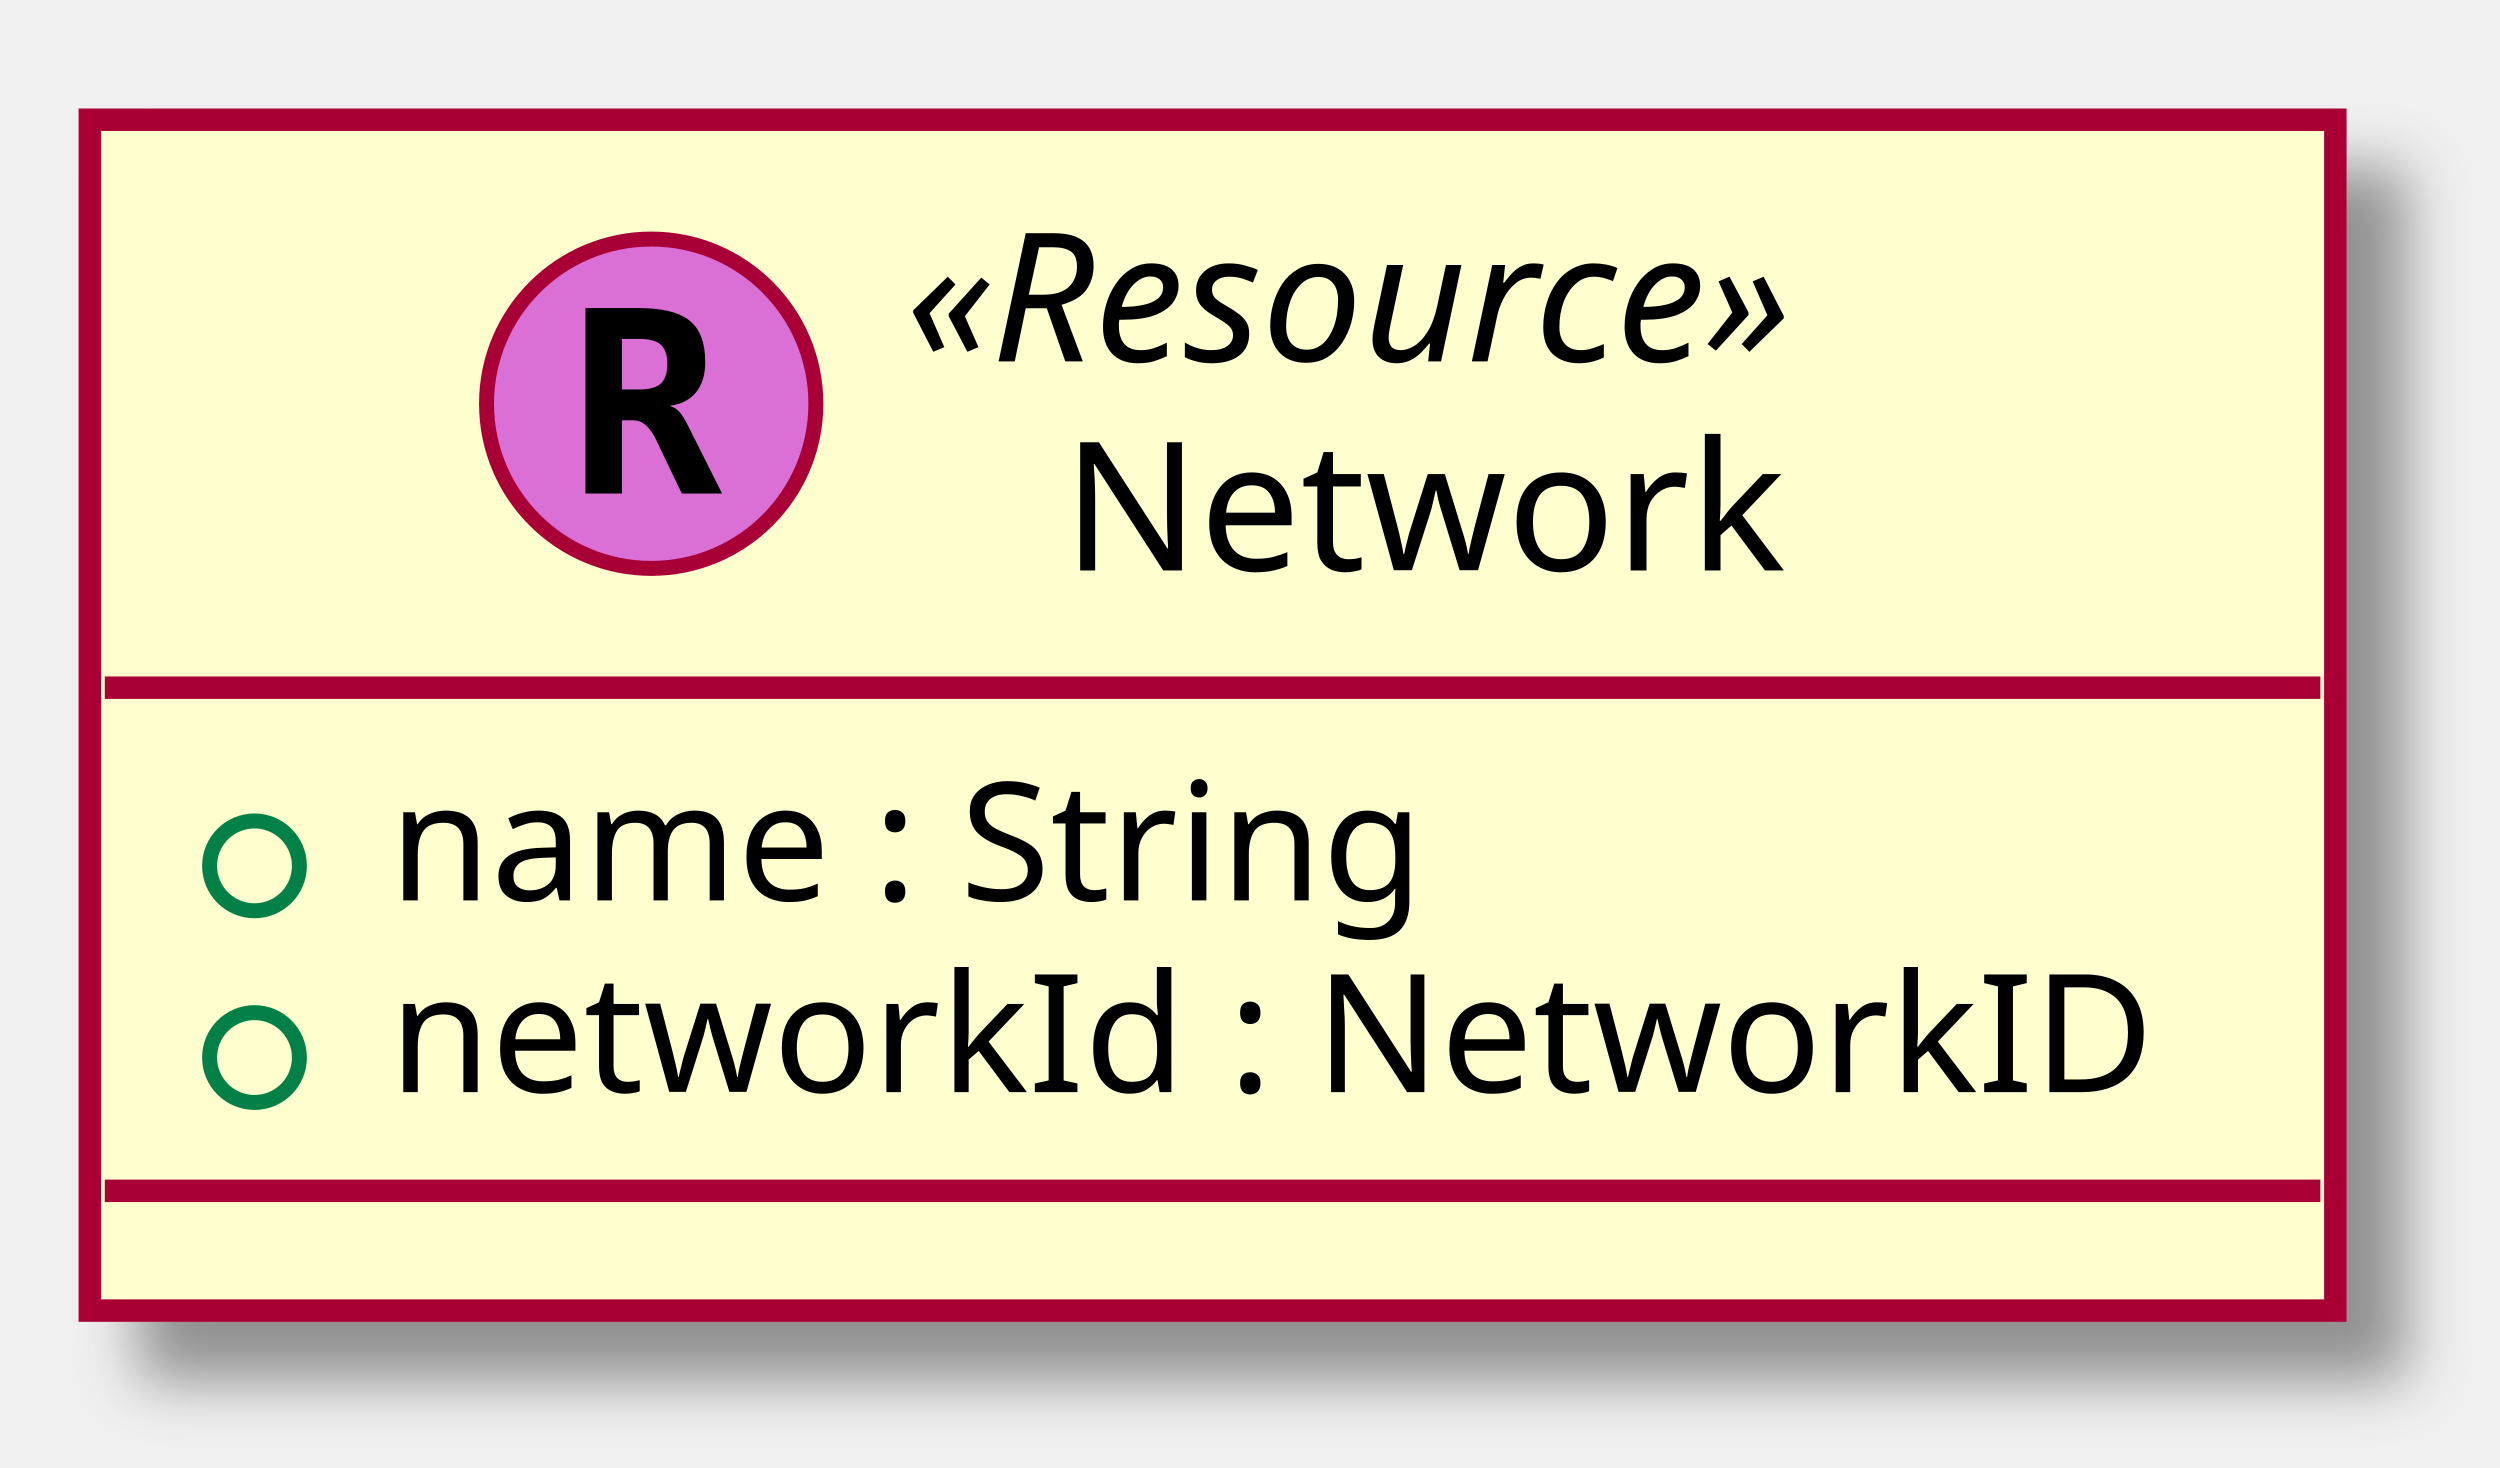
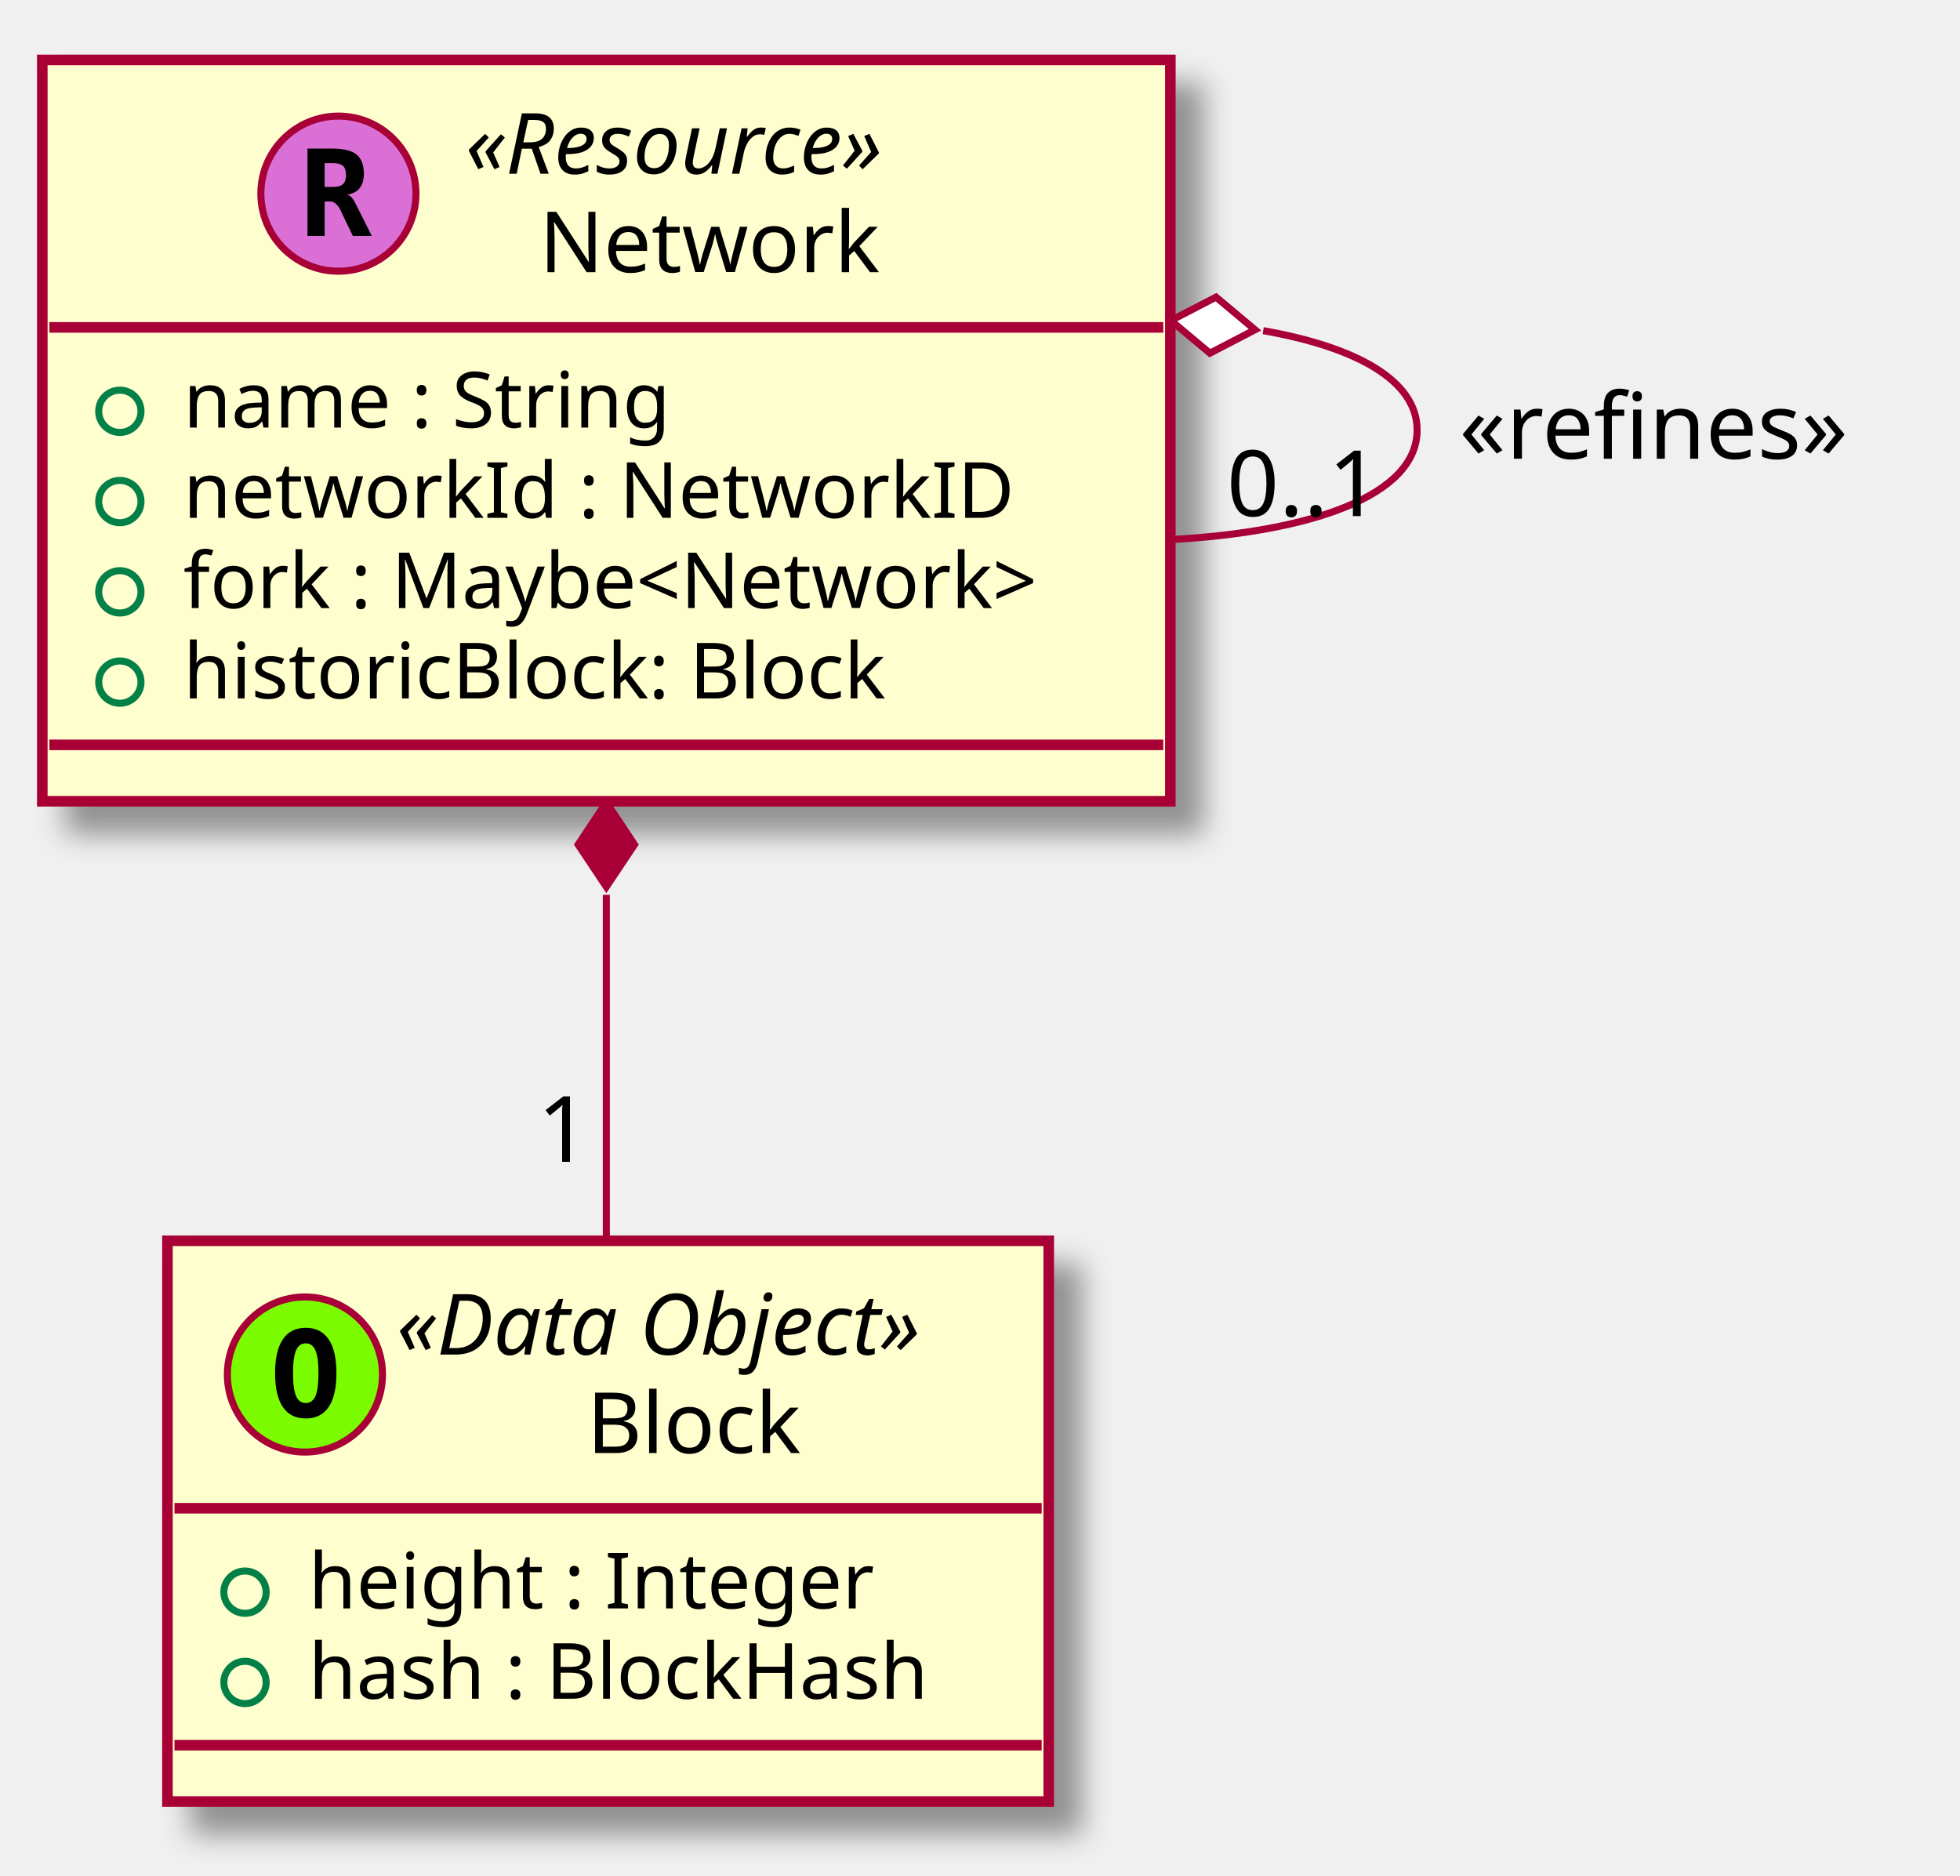
- <svg xmlns="http://www.w3.org/2000/svg" contentScriptType="application/ecmascript" contentStyleType="text/css" height="98px" preserveAspectRatio="none" style="width:167px;height:98px;" version="1.1" viewBox="0 0 167 98" width="167px" zoomAndPan="magnify">
+ <svg xmlns="http://www.w3.org/2000/svg" contentScriptType="application/ecmascript" contentStyleType="text/css" height="266px" preserveAspectRatio="none" style="width:278px;height:266px;" version="1.1" viewBox="0 0 278 266" width="278px" zoomAndPan="magnify">
  <defs>
-     <filter height="300%" id="f1co6h5xsi0lmv" width="300%" x="-1" y="-1">
+     <filter height="300%" id="f156j9pksttfqx" width="300%" x="-1" y="-1">
      <feGaussianBlur result="blurOut" stdDeviation="2.0" />
      <feColorMatrix in="blurOut" result="blurOut2" type="matrix" values="0 0 0 0 0 0 0 0 0 0 0 0 0 0 0 0 0 0 .4 0" />
      <feOffset dx="4.0" dy="4.0" in="blurOut2" result="blurOut3" />
      <feBlend in="SourceGraphic" in2="blurOut3" mode="normal" />
    </filter>
  </defs>
  <g>
-     <rect fill="#FEFECE" filter="url(#f1co6h5xsi0lmv)" height="79.547" id="Network" style="stroke: #A80036; stroke-width: 1.5;" width="150" x="6" y="8" />
-     <ellipse cx="43.5" cy="26.969" fill="#DA70D6" rx="11" ry="11" style="stroke: #A80036; stroke-width: 1.0;" />
-     <path d="M44.703,27.109 Q45.062,27.188 45.336,27.461 Q45.609,27.734 46,28.516 L48.234,32.969 L45.547,32.969 L44.047,29.844 Q43.984,29.703 43.875,29.469 Q43.219,28.078 42.328,28.078 L41.547,28.078 L41.547,32.969 L39.109,32.969 L39.109,20.578 L42.641,20.578 Q45.031,20.578 46.07,21.422 Q47.109,22.266 47.109,24.172 Q47.109,25.453 46.492,26.211 Q45.875,26.969 44.703,27.109 Z M41.547,22.641 L41.547,26.016 L42.703,26.016 Q43.719,26.016 44.148,25.617 Q44.578,25.219 44.578,24.312 Q44.578,23.422 44.148,23.031 Q43.719,22.641 42.703,22.641 L41.547,22.641 Z " />
-     <text fill="#000000" font-family="sans-serif" font-size="12" font-style="italic" lengthAdjust="spacingAndGlyphs" textLength="72" x="60.5" y="24.139">«Resource»</text>
-     <text fill="#000000" font-family="sans-serif" font-size="12" lengthAdjust="spacingAndGlyphs" textLength="51" x="71" y="38.107">Network</text>
-     <line style="stroke: #A80036; stroke-width: 1.5;" x1="7" x2="155" y1="45.938" y2="45.938" />
-     <ellipse cx="17" cy="57.84" fill="none" rx="3" ry="3" style="stroke: #038048; stroke-width: 1.0;" />
-     <text fill="#000000" font-family="sans-serif" font-size="11" lengthAdjust="spacingAndGlyphs" textLength="78" x="26" y="60.148">name : String</text>
-     <ellipse cx="17" cy="70.644" fill="none" rx="3" ry="3" style="stroke: #038048; stroke-width: 1.0;" />
-     <text fill="#000000" font-family="sans-serif" font-size="11" lengthAdjust="spacingAndGlyphs" textLength="124" x="26" y="72.953">networkId : NetworkID</text>
-     <line style="stroke: #A80036; stroke-width: 1.5;" x1="7" x2="155" y1="79.547" y2="79.547" />
+     <rect fill="#FEFECE" filter="url(#f156j9pksttfqx)" height="105.156" id="Network" style="stroke: #A80036; stroke-width: 1.5;" width="160" x="6" y="8.5" />
+     <ellipse cx="48" cy="27.469" fill="#DA70D6" rx="11" ry="11" style="stroke: #A80036; stroke-width: 1.0;" />
+     <path d="M49.203,27.609 Q49.562,27.688 49.836,27.961 Q50.109,28.234 50.5,29.016 L52.734,33.469 L50.047,33.469 L48.547,30.344 Q48.484,30.203 48.375,29.969 Q47.719,28.578 46.828,28.578 L46.047,28.578 L46.047,33.469 L43.609,33.469 L43.609,21.078 L47.141,21.078 Q49.531,21.078 50.57,21.922 Q51.609,22.766 51.609,24.672 Q51.609,25.953 50.992,26.711 Q50.375,27.469 49.203,27.609 Z M46.047,23.141 L46.047,26.516 L47.203,26.516 Q48.219,26.516 48.648,26.117 Q49.078,25.719 49.078,24.812 Q49.078,23.922 48.648,23.531 Q48.219,23.141 47.203,23.141 L46.047,23.141 Z " />
+     <text fill="#000000" font-family="sans-serif" font-size="12" font-style="italic" lengthAdjust="spacingAndGlyphs" textLength="72" x="66" y="24.639">«Resource»</text>
+     <text fill="#000000" font-family="sans-serif" font-size="12" lengthAdjust="spacingAndGlyphs" textLength="51" x="76.5" y="38.607">Network</text>
+     <line style="stroke: #A80036; stroke-width: 1.5;" x1="7" x2="165" y1="46.438" y2="46.438" />
+     <ellipse cx="17" cy="58.34" fill="none" rx="3" ry="3" style="stroke: #038048; stroke-width: 1.0;" />
+     <text fill="#000000" font-family="sans-serif" font-size="11" lengthAdjust="spacingAndGlyphs" textLength="78" x="26" y="60.648">name : String</text>
+     <ellipse cx="17" cy="71.144" fill="none" rx="3" ry="3" style="stroke: #038048; stroke-width: 1.0;" />
+     <text fill="#000000" font-family="sans-serif" font-size="11" lengthAdjust="spacingAndGlyphs" textLength="124" x="26" y="73.453">networkId : NetworkID</text>
+     <ellipse cx="17" cy="83.949" fill="none" rx="3" ry="3" style="stroke: #038048; stroke-width: 1.0;" />
+     <text fill="#000000" font-family="sans-serif" font-size="11" lengthAdjust="spacingAndGlyphs" textLength="134" x="26" y="86.257">fork : Maybe&lt;Network&gt;</text>
+     <ellipse cx="17" cy="96.754" fill="none" rx="3" ry="3" style="stroke: #038048; stroke-width: 1.0;" />
+     <text fill="#000000" font-family="sans-serif" font-size="11" lengthAdjust="spacingAndGlyphs" textLength="110" x="26" y="99.062">historicBlock: Block</text>
+     <line style="stroke: #A80036; stroke-width: 1.5;" x1="7" x2="165" y1="105.656" y2="105.656" />
+     <rect fill="#FEFECE" filter="url(#f156j9pksttfqx)" height="79.547" id="Block" style="stroke: #A80036; stroke-width: 1.5;" width="125" x="23.75" y="176" />
+     <ellipse cx="43.25" cy="194.969" fill="#7CFC00" rx="11" ry="11" style="stroke: #A80036; stroke-width: 1.0;" />
+     <path d="M43.359,190.547 Q42.422,190.547 41.992,191.547 Q41.562,192.547 41.562,194.781 Q41.562,197.016 41.992,198.016 Q42.422,199.016 43.359,199.016 Q44.312,199.016 44.742,198.016 Q45.172,197.016 45.172,194.781 Q45.172,192.547 44.742,191.547 Q44.312,190.547 43.359,190.547 Z M39.016,194.781 Q39.016,191.609 40.117,189.977 Q41.219,188.344 43.359,188.344 Q45.516,188.344 46.617,189.977 Q47.719,191.609 47.719,194.781 Q47.719,197.953 46.617,199.578 Q45.516,201.203 43.359,201.203 Q41.219,201.203 40.117,199.578 Q39.016,197.953 39.016,194.781 Z " />
+     <text fill="#000000" font-family="sans-serif" font-size="12" font-style="italic" lengthAdjust="spacingAndGlyphs" textLength="87" x="56.25" y="192.139">«Data Object»</text>
+     <text fill="#000000" font-family="sans-serif" font-size="12" lengthAdjust="spacingAndGlyphs" textLength="33" x="83.25" y="206.107">Block</text>
+     <line style="stroke: #A80036; stroke-width: 1.5;" x1="24.75" x2="147.75" y1="213.938" y2="213.938" />
+     <ellipse cx="34.75" cy="225.84" fill="none" rx="3" ry="3" style="stroke: #038048; stroke-width: 1.0;" />
+     <text fill="#000000" font-family="sans-serif" font-size="11" lengthAdjust="spacingAndGlyphs" textLength="87" x="43.75" y="228.148">height : Integer</text>
+     <ellipse cx="34.75" cy="238.644" fill="none" rx="3" ry="3" style="stroke: #038048; stroke-width: 1.0;" />
+     <text fill="#000000" font-family="sans-serif" font-size="11" lengthAdjust="spacingAndGlyphs" textLength="99" x="43.75" y="240.953">hash : BlockHash</text>
+     <line style="stroke: #A80036; stroke-width: 1.5;" x1="24.75" x2="147.75" y1="247.547" y2="247.547" />
+     <path d="M179.17,46.904 C192.244,49.204 201,53.903 201,61 C201,70.27 186.062,75.447 166.077,76.534 " fill="none" id="Network-Network" style="stroke: #A80036; stroke-width: 1.0;" />
+     <polygon fill="#FFFFFF" points="166.077,45.466,171.605,50.097,178.005,46.775,172.478,42.145,166.077,45.466" style="stroke: #A80036; stroke-width: 1.0;" />
+     <text fill="#000000" font-family="sans-serif" font-size="13" lengthAdjust="spacingAndGlyphs" textLength="59" x="207" y="65.067">«refines»</text>
+     <text fill="#000000" font-family="sans-serif" font-size="13" lengthAdjust="spacingAndGlyphs" textLength="24" x="173.99" y="73.204">0..1</text>
+     <path d="M86,126.921 C86,143.56 86,160.947 86,175.835 " fill="none" id="Network-Block" style="stroke: #A80036; stroke-width: 1.0;" />
+     <polygon fill="#A80036" points="86,113.799,82,119.799,86,125.799,90,119.799,86,113.799" style="stroke: #A80036; stroke-width: 1.0;" />
+     <text fill="#000000" font-family="sans-serif" font-size="13" lengthAdjust="spacingAndGlyphs" textLength="8" x="76.229" y="164.797">1</text>
  </g>
</svg>
